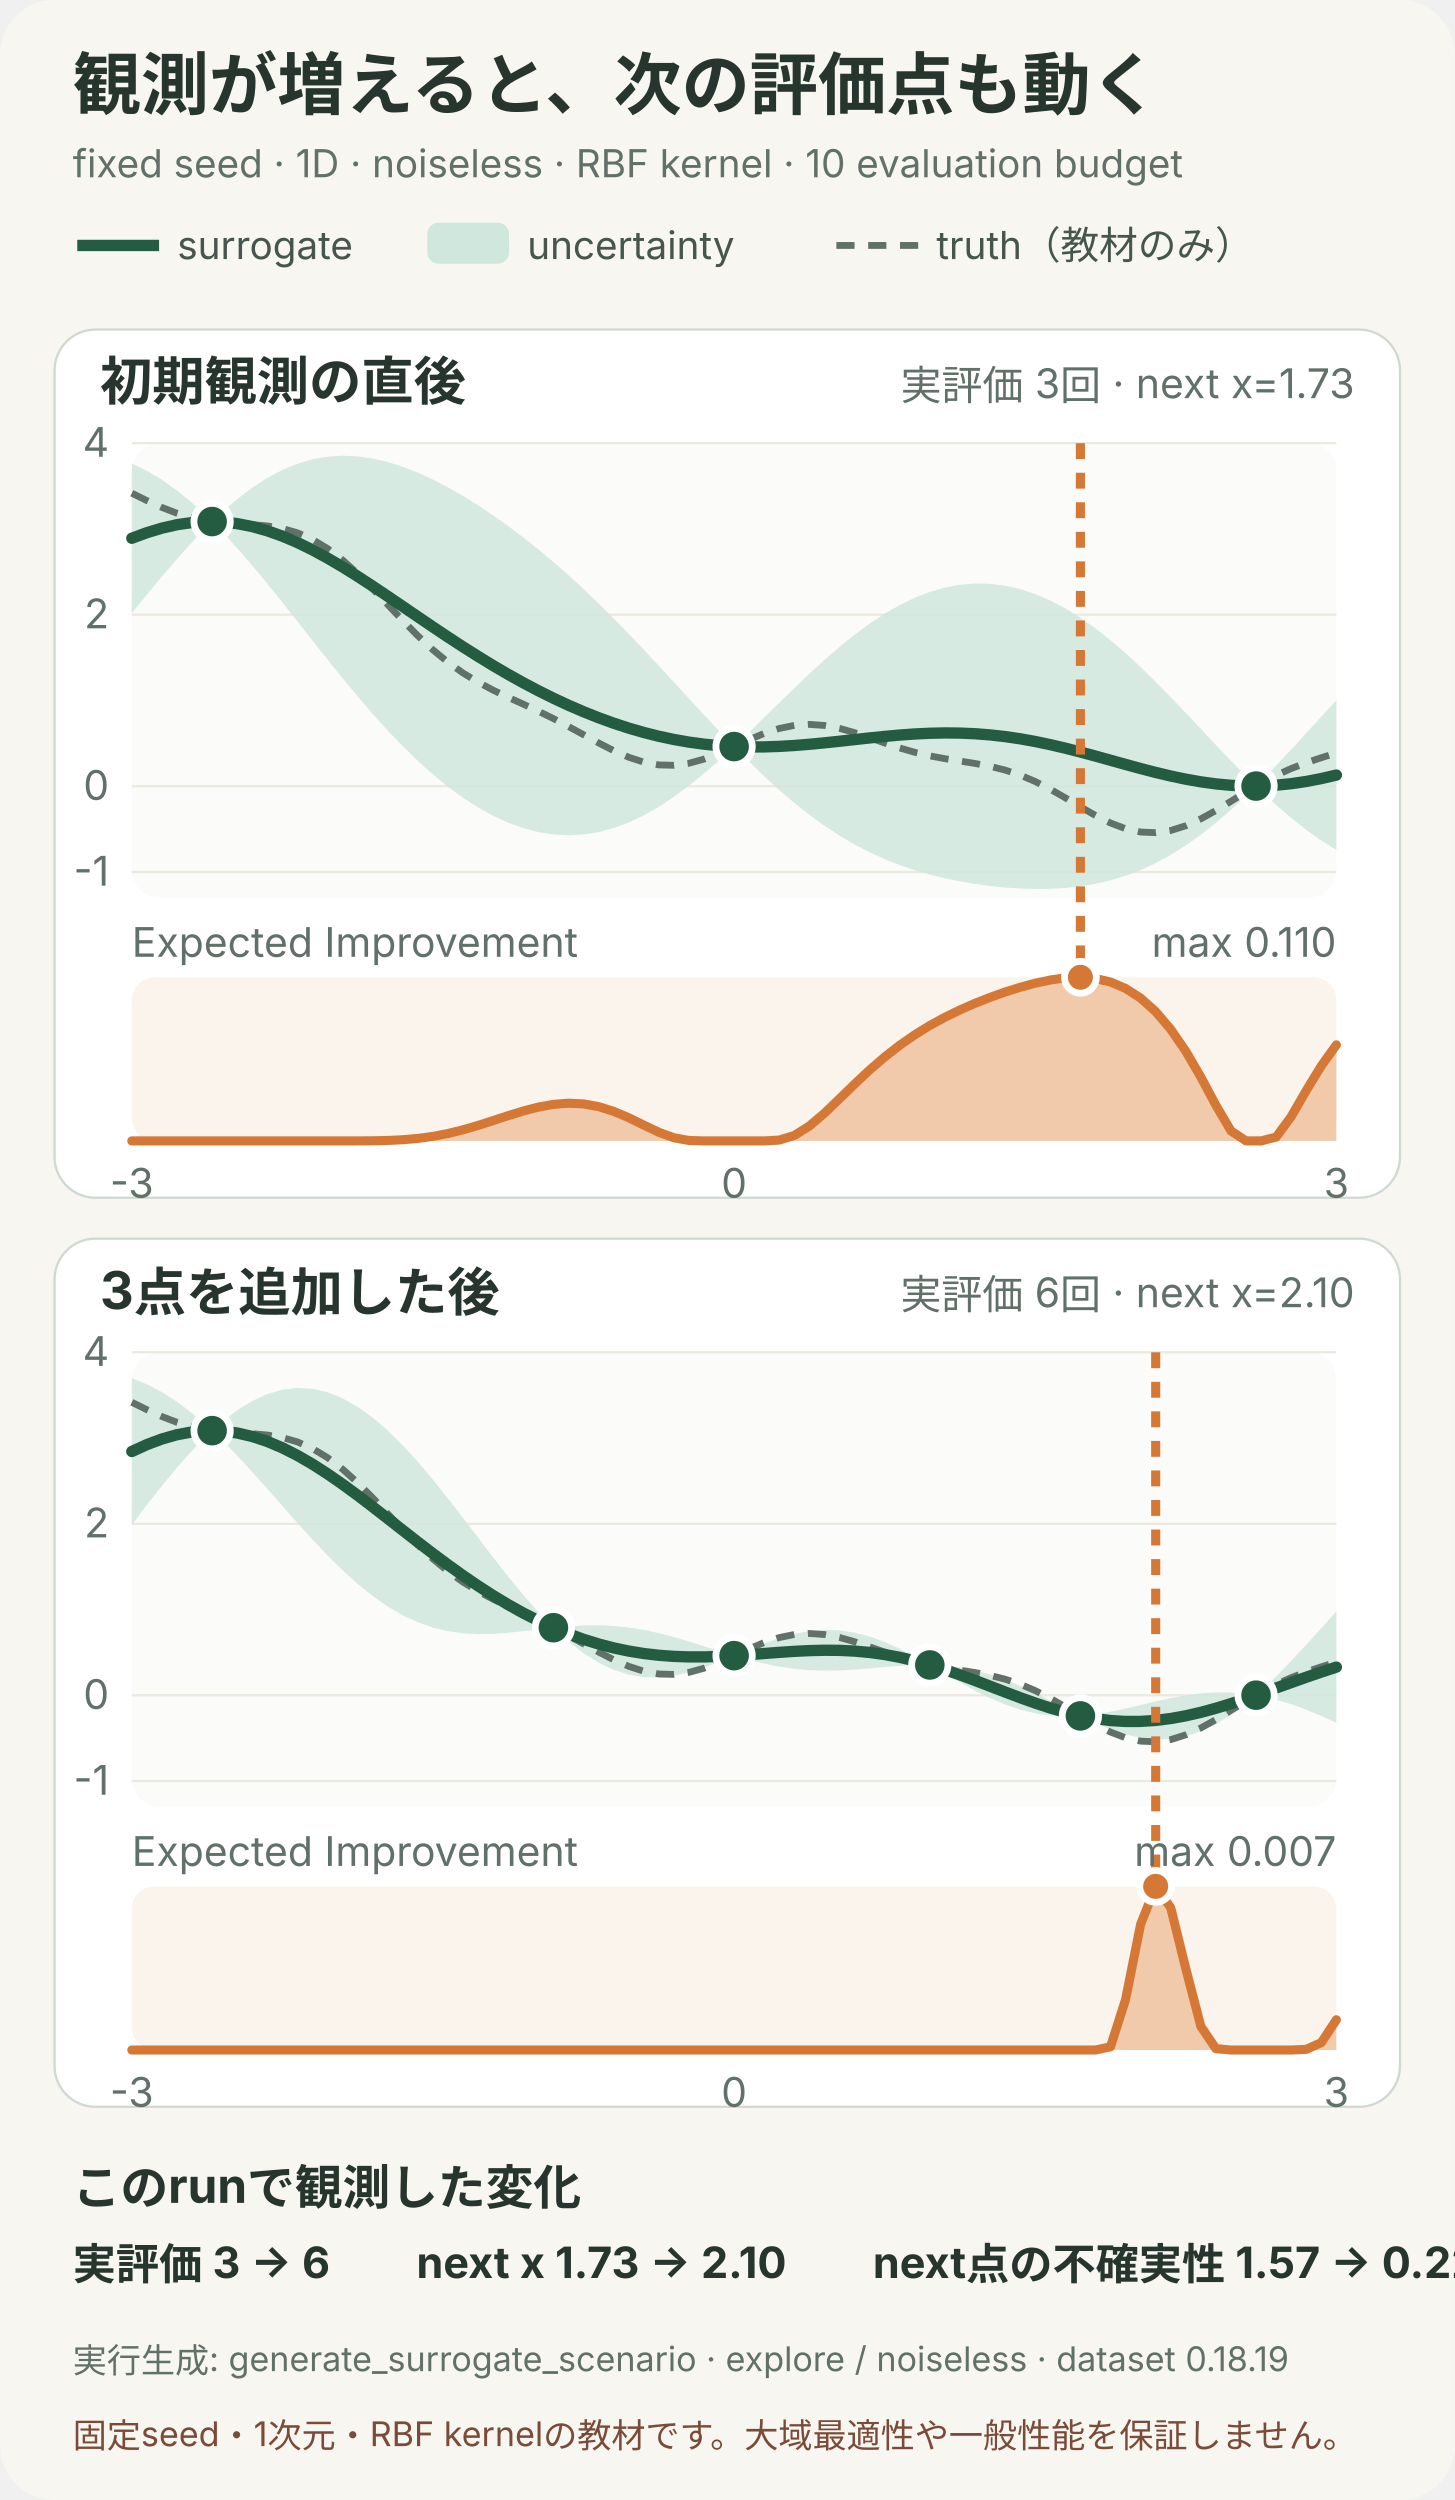
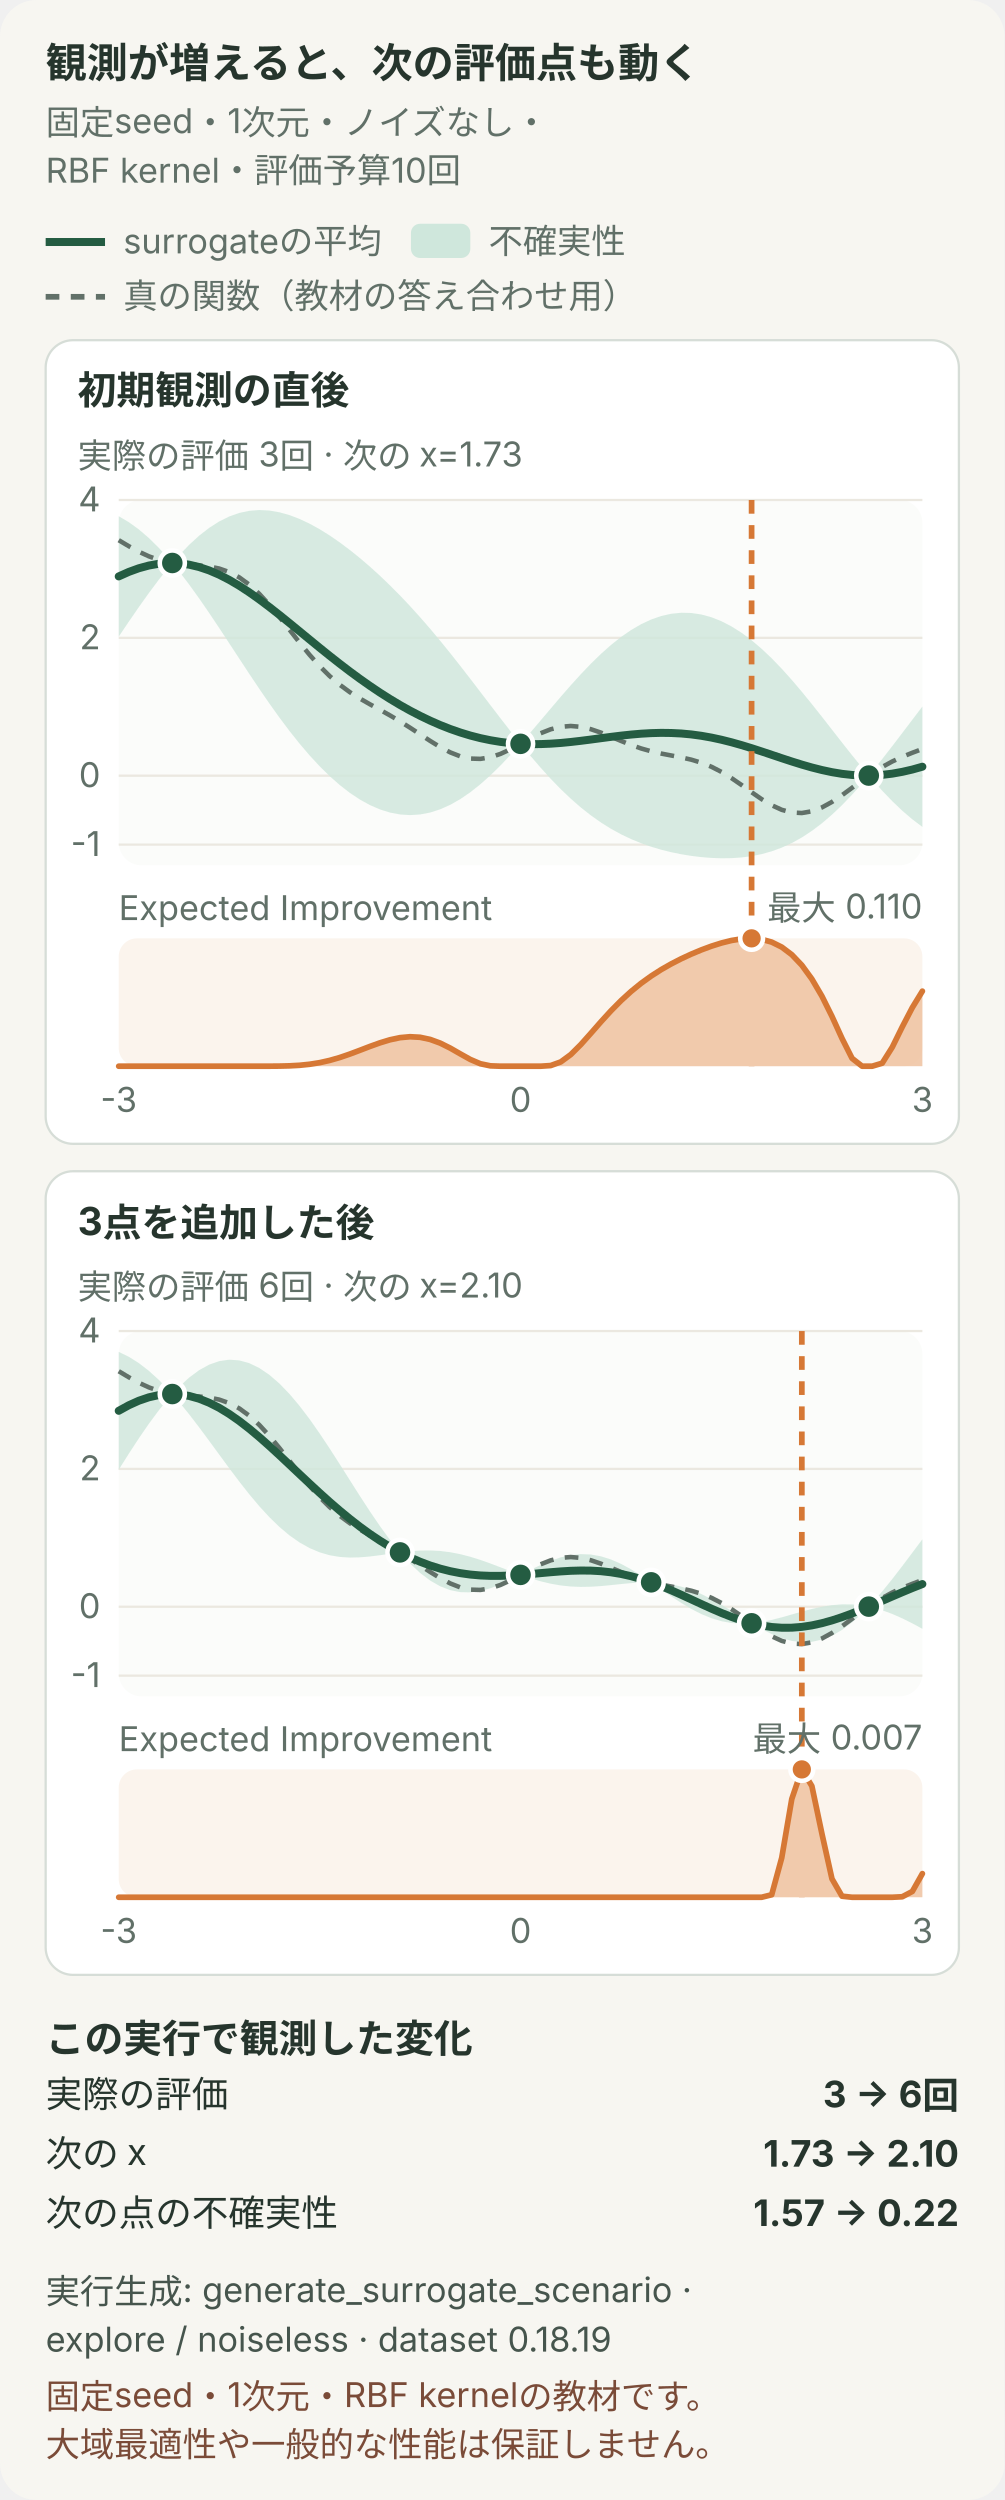
- <svg xmlns="http://www.w3.org/2000/svg" viewBox="0 0 640 1100" role="img" aria-labelledby="figure-title figure-description">
-   <rect width="640" height="1100" rx="24" fill="#f7f6f1" />
-   <text x="32" y="48" class="bo-title">観測が増えると、次の評価点も動く</text>
-   <text x="32" y="78" class="bo-subtitle">fixed seed · 1D · noiseless · RBF kernel · 10 evaluation budget</text>
-   <line x1="34" y1="108" x2="70" y2="108" stroke="#245c42" stroke-width="5" />
-   <text x="78" y="114" class="bo-legend">surrogate</text>
-   <rect x="188" y="98" width="36" height="18" rx="5" fill="#cfe7dc" />
-   <text x="232" y="114" class="bo-legend">uncertainty</text>
-   <line x1="368" y1="108" x2="404" y2="108" stroke="#617068" stroke-width="3" stroke-dasharray="8 6" />
-   <text x="412" y="114" class="bo-legend">truth（教材のみ）</text>
-   <rect x="24" y="145.0" width="592" height="382" rx="18" fill="#fff" stroke="#cfd8d1" />
-   <text x="44" y="176.0" class="bo-panel">初期観測の直後</text>
-   <text x="596" y="176.0" text-anchor="end" class="bo-status">実評価 3回 · next x=1.73</text>
-   <rect x="58.0" y="195.0" width="530.0" height="200.0" rx="12" fill="#fbfcfa" />
-   <line x1="58.0" y1="383.68" x2="588.0" y2="383.68" stroke="#ebe8e0" />
-   <text x="48.0" y="389.68" text-anchor="end" class="bo-axis">-1</text>
-   <line x1="58.0" y1="345.94" x2="588.0" y2="345.94" stroke="#ebe8e0" />
-   <text x="48.0" y="351.94" text-anchor="end" class="bo-axis">0</text>
-   <line x1="58.0" y1="270.47" x2="588.0" y2="270.47" stroke="#ebe8e0" />
-   <text x="48.0" y="276.47" text-anchor="end" class="bo-axis">2</text>
-   <line x1="58.0" y1="195.00" x2="588.0" y2="195.00" stroke="#ebe8e0" />
-   <text x="48.0" y="201.00" text-anchor="end" class="bo-axis">4</text>
-   <polygon points="58.00,203.87 64.63,207.11 71.25,211.09 77.88,215.81 84.50,221.23 91.12,227.32 97.75,225.31 104.38,219.59 111.00,214.55 117.62,210.26 124.25,206.75 130.88,204.02 137.50,202.08 144.12,200.91 150.75,200.49 157.38,200.78 164.00,201.72 170.62,203.27 177.25,205.36 183.88,207.95 190.50,210.99 197.12,214.42 203.75,218.21 210.38,222.33 217.00,226.75 223.62,231.46 230.25,236.45 236.87,241.72 243.50,247.27 250.12,253.08 256.75,259.16 263.38,265.49 270.00,272.06 276.62,278.84 283.25,285.81 289.88,292.91 296.50,300.09 303.12,307.31 309.75,314.49 316.38,321.58 323.00,328.42 329.63,322.17 336.25,315.70 342.88,309.19 349.50,302.74 356.12,296.44 362.75,290.37 369.38,284.62 376.00,279.27 382.62,274.38 389.25,270.00 395.88,266.20 402.50,262.99 409.12,260.43 415.75,258.52 422.38,257.28 429.00,256.72 435.62,256.86 442.25,257.68 448.87,259.19 455.50,261.37 462.13,264.21 468.75,267.69 475.38,271.79 482.00,276.46 488.62,281.68 495.25,287.38 501.88,293.50 508.50,299.98 515.12,306.73 521.75,313.68 528.38,320.72 535.00,327.77 541.62,334.73 548.25,341.50 554.88,343.66 561.50,336.82 568.12,329.76 574.75,322.56 581.38,315.30 588.00,308.07 588.00,373.99 581.38,369.84 574.75,365.13 568.12,359.89 561.50,354.16 554.88,348.01 548.25,350.19 541.62,356.35 535.00,362.07 528.38,367.30 521.75,372.01 515.12,376.17 508.50,379.77 501.88,382.82 495.25,385.34 488.62,387.35 482.00,388.88 475.38,389.99 468.75,390.71 462.13,391.09 455.50,391.16 448.87,390.96 442.25,390.52 435.62,389.85 429.00,388.96 422.38,387.84 415.75,386.47 409.12,384.84 402.50,382.91 395.88,380.65 389.25,378.03 382.62,375.01 376.00,371.57 369.38,367.68 362.75,363.34 356.12,358.54 349.50,353.30 342.88,347.63 336.25,341.58 329.63,335.18 323.00,328.57 316.38,334.59 309.75,340.37 303.12,345.75 296.50,350.65 289.88,355.01 283.25,358.77 276.62,361.90 270.00,364.36 263.38,366.12 256.75,367.18 250.12,367.53 243.50,367.18 236.87,366.13 230.25,364.41 223.62,362.02 217.00,358.98 210.38,355.32 203.75,351.05 197.12,346.20 190.50,340.78 183.88,334.83 177.25,328.38 170.62,321.47 164.00,314.14 157.38,306.44 150.75,298.45 144.12,290.23 137.50,281.87 130.88,273.45 124.25,265.08 117.62,256.84 111.00,248.85 104.38,241.21 97.75,234.00 91.12,231.67 84.50,238.57 77.88,245.94 71.25,253.66 64.63,261.65 58.00,269.80" fill="#cfe7dc" opacity="0.82" />
-   <polyline points="58.00,217.00 64.63,220.28 71.25,223.29 77.88,225.84 84.50,227.80 91.12,229.16 97.75,229.98 104.38,230.45 111.00,230.82 117.62,231.41 124.25,232.53 130.88,234.44 137.50,237.36 144.12,241.37 150.75,246.44 157.38,252.42 164.00,259.06 170.62,266.06 177.25,273.06 183.88,279.78 190.50,285.95 197.12,291.42 203.75,296.14 210.38,300.18 217.00,303.68 223.62,306.83 230.25,309.85 236.87,312.93 243.50,316.19 250.12,319.66 256.75,323.28 263.38,326.89 270.00,330.28 276.62,333.18 283.25,335.34 289.88,336.56 296.50,336.73 303.12,335.84 309.75,334.01 316.38,331.46 323.00,328.49 329.63,325.46 336.25,322.70 342.88,320.53 349.50,319.17 356.12,318.73 362.75,319.20 369.38,320.48 376.00,322.36 382.62,324.59 389.25,326.92 395.88,329.11 402.50,331.02 409.12,332.58 415.75,333.82 422.38,334.87 429.00,335.92 435.62,337.18 442.25,338.84 448.87,341.05 455.50,343.87 462.13,347.26 468.75,351.05 475.38,355.00 482.00,358.80 488.62,362.11 495.25,364.63 501.88,366.10 508.50,366.37 515.12,365.42 521.75,363.33 528.38,360.30 535.00,356.61 541.62,352.57 548.25,348.49 554.88,344.63 561.50,341.16 568.12,338.16 574.75,335.61 581.38,333.39 588.00,331.31" fill="none" stroke="#617068" stroke-width="3" stroke-dasharray="8 6" />
-   <polyline points="58.00,236.83 64.63,234.38 71.25,232.38 77.88,230.87 84.50,229.90 91.12,229.49 97.75,229.66 104.38,230.40 111.00,231.70 117.62,233.55 124.25,235.91 130.88,238.73 137.50,241.97 144.12,245.57 150.75,249.47 157.38,253.61 164.00,257.93 170.62,262.37 177.25,266.87 183.88,271.39 190.50,275.88 197.12,280.31 203.75,284.63 210.38,288.82 217.00,292.87 223.62,296.74 230.25,300.43 236.87,303.93 243.50,307.22 250.12,310.30 256.75,313.17 263.38,315.80 270.00,318.21 276.62,320.37 283.25,322.29 289.88,323.96 296.50,325.37 303.12,326.53 309.75,327.43 316.38,328.08 323.00,328.49 329.63,328.67 336.25,328.64 342.88,328.41 349.50,328.02 356.12,327.49 362.75,326.85 369.38,326.15 376.00,325.42 382.62,324.69 389.25,324.02 395.88,323.42 402.50,322.95 409.12,322.63 415.75,322.49 422.38,322.56 429.00,322.84 435.62,323.36 442.25,324.10 448.87,325.07 455.50,326.26 462.13,327.65 468.75,329.20 475.38,330.89 482.00,332.67 488.62,334.51 495.25,336.36 501.88,338.16 508.50,339.88 515.12,341.45 521.75,342.84 528.38,344.01 535.00,344.92 541.62,345.54 548.25,345.85 554.88,345.83 561.50,345.49 568.12,344.82 574.75,343.84 581.38,342.57 588.00,341.03" fill="none" stroke="#245c42" stroke-width="5" stroke-linecap="round" stroke-linejoin="round" />
-   <line x1="475.38" y1="195.0" x2="475.38" y2="502.0" stroke="#d67835" stroke-width="4" stroke-dasharray="7 6" />
-   <circle cx="93.33" cy="229.48" r="8" fill="#245c42" stroke="#fff" stroke-width="3" />
-   <circle cx="323.00" cy="328.49" r="8" fill="#245c42" stroke="#fff" stroke-width="3" />
-   <circle cx="552.67" cy="345.88" r="8" fill="#245c42" stroke="#fff" stroke-width="3" />
-   <text x="58.0" y="421.0" class="bo-axis">Expected Improvement</text>
-   <text x="588.0" y="421.0" text-anchor="end" class="bo-axis">max 0.110</text>
-   <rect x="58.0" y="430.0" width="530.0" height="72.0" rx="10" fill="#fbf4ed" />
-   <polygon points="58.00,502.00 58.00,502.00 64.63,502.00 71.25,502.00 77.88,502.00 84.50,502.00 91.12,502.00 97.75,502.00 104.38,502.00 111.00,502.00 117.62,502.00 124.25,502.00 130.88,502.00 137.50,502.00 144.12,502.00 150.75,502.00 157.38,501.99 164.00,501.94 170.62,501.80 177.25,501.48 183.88,500.91 190.50,500.01 197.12,498.74 203.75,497.11 210.38,495.18 217.00,493.05 223.62,490.88 230.25,488.84 236.87,487.12 243.50,485.92 250.12,485.41 256.75,485.71 263.38,486.92 270.00,488.99 276.62,491.80 283.25,495.04 289.88,498.19 296.50,500.62 303.12,501.80 309.75,502.00 316.38,502.00 323.00,502.00 329.63,502.00 336.25,502.00 342.88,501.63 349.50,499.60 356.12,495.45 362.75,489.81 369.38,483.46 376.00,477.00 382.62,470.80 389.25,465.08 395.88,459.91 402.50,455.31 409.12,451.22 415.75,447.60 422.38,444.37 429.00,441.47 435.62,438.85 442.25,436.49 448.87,434.40 455.50,432.61 462.13,431.20 468.75,430.28 475.38,430.00 482.00,430.54 488.62,432.10 495.25,434.91 501.88,439.18 508.50,445.12 515.12,452.89 521.75,462.55 528.38,473.93 535.00,486.34 541.62,497.57 548.25,501.99 554.88,502.00 561.50,500.31 568.12,491.31 574.75,479.83 581.38,468.97 588.00,459.74 588.00,502.00" fill="#efc5a5" opacity="0.9" />
-   <polyline points="58.00,502.00 64.63,502.00 71.25,502.00 77.88,502.00 84.50,502.00 91.12,502.00 97.75,502.00 104.38,502.00 111.00,502.00 117.62,502.00 124.25,502.00 130.88,502.00 137.50,502.00 144.12,502.00 150.75,502.00 157.38,501.99 164.00,501.94 170.62,501.80 177.25,501.48 183.88,500.91 190.50,500.01 197.12,498.74 203.75,497.11 210.38,495.18 217.00,493.05 223.62,490.88 230.25,488.84 236.87,487.12 243.50,485.92 250.12,485.41 256.75,485.71 263.38,486.92 270.00,488.99 276.62,491.80 283.25,495.04 289.88,498.19 296.50,500.62 303.12,501.80 309.75,502.00 316.38,502.00 323.00,502.00 329.63,502.00 336.25,502.00 342.88,501.63 349.50,499.60 356.12,495.45 362.75,489.81 369.38,483.46 376.00,477.00 382.62,470.80 389.25,465.08 395.88,459.91 402.50,455.31 409.12,451.22 415.75,447.60 422.38,444.37 429.00,441.47 435.62,438.85 442.25,436.49 448.87,434.40 455.50,432.61 462.13,431.20 468.75,430.28 475.38,430.00 482.00,430.54 488.62,432.10 495.25,434.91 501.88,439.18 508.50,445.12 515.12,452.89 521.75,462.55 528.38,473.93 535.00,486.34 541.62,497.57 548.25,501.99 554.88,502.00 561.50,500.31 568.12,491.31 574.75,479.83 581.38,468.97 588.00,459.74" fill="none" stroke="#d67835" stroke-width="4" stroke-linecap="round" stroke-linejoin="round" />
-   <circle cx="475.38" cy="430.00" r="7" fill="#d67835" stroke="#fff" stroke-width="3" />
-   <text x="58.00" y="527.0" text-anchor="middle" class="bo-axis">-3</text>
-   <text x="323.00" y="527.0" text-anchor="middle" class="bo-axis">0</text>
-   <text x="588.00" y="527.0" text-anchor="middle" class="bo-axis">3</text>
-   <rect x="24" y="545.0" width="592" height="382" rx="18" fill="#fff" stroke="#cfd8d1" />
-   <text x="44" y="576.0" class="bo-panel">3点を追加した後</text>
-   <text x="596" y="576.0" text-anchor="end" class="bo-status">実評価 6回 · next x=2.10</text>
-   <rect x="58.0" y="595.0" width="530.0" height="200.0" rx="12" fill="#fbfcfa" />
-   <line x1="58.0" y1="783.68" x2="588.0" y2="783.68" stroke="#ebe8e0" />
-   <text x="48.0" y="789.68" text-anchor="end" class="bo-axis">-1</text>
-   <line x1="58.0" y1="745.94" x2="588.0" y2="745.94" stroke="#ebe8e0" />
-   <text x="48.0" y="751.94" text-anchor="end" class="bo-axis">0</text>
-   <line x1="58.0" y1="670.47" x2="588.0" y2="670.47" stroke="#ebe8e0" />
-   <text x="48.0" y="676.47" text-anchor="end" class="bo-axis">2</text>
-   <line x1="58.0" y1="595.00" x2="588.0" y2="595.00" stroke="#ebe8e0" />
-   <text x="48.0" y="601.00" text-anchor="end" class="bo-axis">4</text>
-   <polygon points="58.00,606.41 64.63,609.06 71.25,612.52 77.88,616.77 84.50,621.77 91.12,627.45 97.75,625.59 104.38,620.52 111.00,616.42 117.62,613.39 124.25,611.46 130.88,610.68 137.50,611.06 144.12,612.59 150.75,615.25 157.38,618.99 164.00,623.75 170.62,629.44 177.25,635.97 183.88,643.22 190.50,651.05 197.12,659.33 203.75,667.89 210.38,676.59 217.00,685.24 223.62,693.69 230.25,701.77 236.87,709.31 243.50,716.11 250.12,715.56 256.75,715.18 263.38,715.11 270.00,715.40 276.62,716.09 283.25,717.16 289.88,718.58 296.50,720.30 303.12,722.25 309.75,724.33 316.38,726.45 323.00,728.42 329.63,725.71 336.25,723.07 342.88,720.75 349.50,718.90 356.12,717.67 362.75,717.13 369.38,717.34 376.00,718.33 382.62,720.05 389.25,722.45 395.88,725.43 402.50,728.86 409.12,732.51 415.75,732.89 422.38,733.66 429.00,734.93 435.62,736.72 442.25,739.01 448.87,741.74 455.50,744.84 462.13,748.18 468.75,751.62 475.38,754.93 482.00,754.27 488.62,753.15 495.25,751.74 501.88,750.18 508.50,748.61 515.12,747.15 521.75,745.94 528.38,745.07 535.00,744.63 541.62,744.67 548.25,745.22 554.88,743.90 561.50,737.58 568.12,730.79 574.75,723.66 581.38,716.35 588.00,709.01 588.00,758.04 581.38,755.05 574.75,752.31 568.12,749.89 561.50,747.86 554.88,746.29 548.25,749.60 541.62,754.54 535.00,758.63 528.38,761.78 521.75,763.96 515.12,765.14 508.50,765.35 501.88,764.66 495.25,763.14 488.62,760.93 482.00,758.16 475.38,755.07 468.75,755.22 462.13,754.86 455.50,753.86 448.87,752.22 442.25,749.97 435.62,747.15 429.00,743.87 422.38,740.25 415.75,736.43 409.12,732.65 402.50,732.65 395.88,733.00 389.25,733.53 382.62,734.11 376.00,734.63 369.38,734.99 362.75,735.09 356.12,734.87 349.50,734.28 342.88,733.33 336.25,732.01 329.63,730.38 323.00,728.57 316.38,731.24 309.75,733.74 303.12,735.83 296.50,737.32 289.88,738.07 283.25,737.95 276.62,736.86 270.00,734.75 263.38,731.60 256.75,727.42 250.12,722.26 243.50,716.26 236.87,716.95 230.25,717.74 223.62,718.44 217.00,718.91 210.38,719.02 203.75,718.67 197.12,717.74 190.50,716.15 183.88,713.84 177.25,710.76 170.62,706.90 164.00,702.28 157.38,696.94 150.75,690.95 144.12,684.41 137.50,677.42 130.88,670.11 124.25,662.63 117.62,655.10 111.00,647.69 104.38,640.52 97.75,633.74 91.12,631.57 84.50,638.33 77.88,645.78 71.25,653.78 64.63,662.20 58.00,670.92" fill="#cfe7dc" opacity="0.82" />
-   <polyline points="58.00,617.00 64.63,620.28 71.25,623.29 77.88,625.84 84.50,627.80 91.12,629.16 97.75,629.98 104.38,630.45 111.00,630.82 117.62,631.41 124.25,632.53 130.88,634.44 137.50,637.36 144.12,641.37 150.75,646.44 157.38,652.42 164.00,659.06 170.62,666.06 177.25,673.06 183.88,679.78 190.50,685.95 197.12,691.42 203.75,696.14 210.38,700.18 217.00,703.68 223.62,706.83 230.25,709.85 236.87,712.93 243.50,716.19 250.12,719.66 256.75,723.28 263.38,726.89 270.00,730.28 276.62,733.18 283.25,735.34 289.88,736.56 296.50,736.73 303.12,735.84 309.75,734.01 316.38,731.46 323.00,728.49 329.63,725.46 336.25,722.70 342.88,720.53 349.50,719.17 356.12,718.73 362.75,719.20 369.38,720.48 376.00,722.36 382.62,724.59 389.25,726.92 395.88,729.11 402.50,731.02 409.12,732.58 415.75,733.82 422.38,734.87 429.00,735.92 435.62,737.18 442.25,738.84 448.87,741.05 455.50,743.87 462.13,747.26 468.75,751.05 475.38,755.00 482.00,758.80 488.62,762.11 495.25,764.63 501.88,766.10 508.50,766.37 515.12,765.42 521.75,763.33 528.38,760.30 535.00,756.61 541.62,752.57 548.25,748.49 554.88,744.63 561.50,741.16 568.12,738.16 574.75,735.61 581.38,733.39 588.00,731.31" fill="none" stroke="#617068" stroke-width="3" stroke-dasharray="8 6" />
-   <polyline points="58.00,638.66 64.63,635.63 71.25,633.15 77.88,631.27 84.50,630.05 91.12,629.51 97.75,629.66 104.38,630.52 111.00,632.06 117.62,634.24 124.25,637.04 130.88,640.40 137.50,644.24 144.12,648.50 150.75,653.10 157.38,657.96 164.00,663.01 170.62,668.17 177.25,673.36 183.88,678.53 190.50,683.60 197.12,688.53 203.75,693.28 210.38,697.80 217.00,702.07 223.62,706.06 230.25,709.75 236.87,713.13 243.50,716.19 250.12,718.91 256.75,721.30 263.38,723.36 270.00,725.08 276.62,726.47 283.25,727.55 289.88,728.32 296.50,728.81 303.12,729.04 309.75,729.04 316.38,728.84 323.00,728.49 329.63,728.04 336.25,727.54 342.88,727.04 349.50,726.59 356.12,726.27 362.75,726.11 369.38,726.16 376.00,726.48 382.62,727.08 389.25,727.99 395.88,729.22 402.50,730.75 409.12,732.58 415.75,734.66 422.38,736.95 429.00,739.40 435.62,741.93 442.25,744.49 448.87,746.98 455.50,749.35 462.13,751.52 468.75,753.42 475.38,755.00 482.00,756.22 488.62,757.04 495.25,757.44 501.88,757.42 508.50,756.98 515.12,756.15 521.75,754.95 528.38,753.43 535.00,751.63 541.62,749.60 548.25,747.41 554.88,745.10 561.50,742.72 568.12,740.34 574.75,737.98 581.38,735.70 588.00,733.53" fill="none" stroke="#245c42" stroke-width="5" stroke-linecap="round" stroke-linejoin="round" />
-   <line x1="508.50" y1="595.0" x2="508.50" y2="902.0" stroke="#d67835" stroke-width="4" stroke-dasharray="7 6" />
-   <circle cx="93.33" cy="629.48" r="8" fill="#245c42" stroke="#fff" stroke-width="3" />
-   <circle cx="323.00" cy="728.49" r="8" fill="#245c42" stroke="#fff" stroke-width="3" />
-   <circle cx="552.67" cy="745.88" r="8" fill="#245c42" stroke="#fff" stroke-width="3" />
-   <circle cx="475.38" cy="755.00" r="8" fill="#245c42" stroke="#fff" stroke-width="3" />
-   <circle cx="409.12" cy="732.58" r="8" fill="#245c42" stroke="#fff" stroke-width="3" />
-   <circle cx="243.50" cy="716.19" r="8" fill="#245c42" stroke="#fff" stroke-width="3" />
-   <text x="58.0" y="821.0" class="bo-axis">Expected Improvement</text>
-   <text x="588.0" y="821.0" text-anchor="end" class="bo-axis">max 0.007</text>
-   <rect x="58.0" y="830.0" width="530.0" height="72.0" rx="10" fill="#fbf4ed" />
-   <polygon points="58.00,902.00 58.00,902.00 64.63,902.00 71.25,902.00 77.88,902.00 84.50,902.00 91.12,902.00 97.75,902.00 104.38,902.00 111.00,902.00 117.62,902.00 124.25,902.00 130.88,902.00 137.50,902.00 144.12,902.00 150.75,902.00 157.38,902.00 164.00,902.00 170.62,902.00 177.25,902.00 183.88,902.00 190.50,902.00 197.12,902.00 203.75,902.00 210.38,902.00 217.00,902.00 223.62,902.00 230.25,902.00 236.87,902.00 243.50,902.00 250.12,902.00 256.75,902.00 263.38,902.00 270.00,902.00 276.62,902.00 283.25,902.00 289.88,902.00 296.50,902.00 303.12,902.00 309.75,902.00 316.38,902.00 323.00,902.00 329.63,902.00 336.25,902.00 342.88,902.00 349.50,902.00 356.12,902.00 362.75,902.00 369.38,902.00 376.00,902.00 382.62,902.00 389.25,902.00 395.88,902.00 402.50,902.00 409.12,902.00 415.75,902.00 422.38,902.00 429.00,902.00 435.62,902.00 442.25,902.00 448.87,902.00 455.50,902.00 462.13,902.00 468.75,902.00 475.38,902.00 482.00,902.00 488.62,900.59 495.25,879.78 501.88,846.67 508.50,830.00 515.12,839.39 521.75,866.21 528.38,891.63 535.00,901.40 541.62,902.00 548.25,902.00 554.88,902.00 561.50,902.00 568.12,902.00 574.75,901.72 581.38,898.74 588.00,888.69 588.00,902.00" fill="#efc5a5" opacity="0.9" />
-   <polyline points="58.00,902.00 64.63,902.00 71.25,902.00 77.88,902.00 84.50,902.00 91.12,902.00 97.75,902.00 104.38,902.00 111.00,902.00 117.62,902.00 124.25,902.00 130.88,902.00 137.50,902.00 144.12,902.00 150.75,902.00 157.38,902.00 164.00,902.00 170.62,902.00 177.25,902.00 183.88,902.00 190.50,902.00 197.12,902.00 203.75,902.00 210.38,902.00 217.00,902.00 223.62,902.00 230.25,902.00 236.87,902.00 243.50,902.00 250.12,902.00 256.75,902.00 263.38,902.00 270.00,902.00 276.62,902.00 283.25,902.00 289.88,902.00 296.50,902.00 303.12,902.00 309.75,902.00 316.38,902.00 323.00,902.00 329.63,902.00 336.25,902.00 342.88,902.00 349.50,902.00 356.12,902.00 362.75,902.00 369.38,902.00 376.00,902.00 382.62,902.00 389.25,902.00 395.88,902.00 402.50,902.00 409.12,902.00 415.75,902.00 422.38,902.00 429.00,902.00 435.62,902.00 442.25,902.00 448.87,902.00 455.50,902.00 462.13,902.00 468.75,902.00 475.38,902.00 482.00,902.00 488.62,900.59 495.25,879.78 501.88,846.67 508.50,830.00 515.12,839.39 521.75,866.21 528.38,891.63 535.00,901.40 541.62,902.00 548.25,902.00 554.88,902.00 561.50,902.00 568.12,902.00 574.75,901.72 581.38,898.74 588.00,888.69" fill="none" stroke="#d67835" stroke-width="4" stroke-linecap="round" stroke-linejoin="round" />
-   <circle cx="508.50" cy="830.00" r="7" fill="#d67835" stroke="#fff" stroke-width="3" />
-   <text x="58.00" y="927.0" text-anchor="middle" class="bo-axis">-3</text>
-   <text x="323.00" y="927.0" text-anchor="middle" class="bo-axis">0</text>
-   <text x="588.00" y="927.0" text-anchor="middle" class="bo-axis">3</text>
-   <text x="32" y="970" class="bo-summary">このrunで観測した変化</text>
-   <text x="32" y="1003" class="bo-metric">実評価 3 → 6　　next x 1.73 → 2.10　　next点の不確実性 1.57 → 0.22</text>
-   <text x="32" y="1044" class="bo-provenance">実行生成: generate_surrogate_scenario · explore / noiseless · dataset 0.18.19</text>
-   <text x="32" y="1077" class="bo-caveat">固定seed・1次元・RBF kernelの教材です。大域最適性や一般性能を保証しません。</text>
-   <style>text{font-family:system-ui,-apple-system,'Segoe UI',sans-serif;fill:#26352d}.bo-title{font-size:30px;font-weight:760}.bo-subtitle{font-size:17px;fill:#617068}.bo-legend{font-size:17px;fill:#46554d}.bo-panel{font-size:23px;font-weight:750}.bo-status{font-size:18px;fill:#617068;font-variant-numeric:tabular-nums}.bo-axis{font-size:18px;fill:#617068;font-variant-numeric:tabular-nums}.bo-summary{font-size:21px;font-weight:750}.bo-metric{font-size:19px;font-weight:650;font-variant-numeric:tabular-nums}.bo-provenance{font-size:15px;fill:#617068}.bo-caveat{font-size:15px;fill:#7a4b38}</style>
+ <svg xmlns="http://www.w3.org/2000/svg" viewBox="0 0 440 1095" width="440" height="1095" role="img" aria-labelledby="figure-title figure-description">
+   <rect width="440" height="1095" rx="16" fill="#f7f6f1" />
+   <text x="20" y="34" class="title">観測が増えると、次の評価点も動く</text>
+   <text x="20" y="59" class="subtitle">固定seed・1次元・ノイズなし・</text>
+   <text x="20" y="80" class="subtitle">RBF kernel・評価予算10回</text>
+   <line x1="20" y1="106" x2="46" y2="106" stroke="#245c42" stroke-width="3.5" />
+   <text x="54" y="111" class="note">surrogateの平均</text>
+   <rect x="180" y="98" width="26" height="15" rx="4" fill="#cfe7dc" />
+   <text x="214" y="111" class="note">不確実性</text>
+   <line x1="20" y1="130" x2="46" y2="130" stroke="#617068" stroke-width="2.5" stroke-dasharray="6 5" />
+   <text x="54" y="135" class="note">真の関数（教材の答え合わせ用）</text>
+   <rect x="20" y="149" width="400" height="352" rx="12" fill="#fff" stroke="#d6ddd7" />
+   <text x="34" y="177" class="panel-title">初期観測の直後</text>
+   <text x="34" y="205" class="status">実際の評価 3回 · 次の x=1.73</text>
+   <rect x="52" y="219" width="352" height="160" rx="10" fill="#fbfcfa" />
+   <line x1="52" y1="369.94" x2="404" y2="369.94" stroke="#ebe8e0" />
+   <text x="44" y="374.94" text-anchor="end" class="axis">-1</text>
+   <line x1="52" y1="339.75" x2="404" y2="339.75" stroke="#ebe8e0" />
+   <text x="44" y="344.75" text-anchor="end" class="axis">0</text>
+   <line x1="52" y1="279.38" x2="404" y2="279.38" stroke="#ebe8e0" />
+   <text x="44" y="284.38" text-anchor="end" class="axis">2</text>
+   <line x1="52" y1="219.00" x2="404" y2="219.00" stroke="#ebe8e0" />
+   <text x="44" y="224.00" text-anchor="end" class="axis">4</text>
+   <polygon points="52.00,226.10 56.40,228.69 60.80,231.87 65.20,235.65 69.60,239.99 74.00,244.85 78.40,243.25 82.80,238.67 87.20,234.64 91.60,231.21 96.00,228.40 100.40,226.21 104.80,224.66 109.20,223.73 113.60,223.39 118.00,223.62 122.40,224.38 126.80,225.61 131.20,227.29 135.60,229.36 140.00,231.79 144.40,234.53 148.80,237.57 153.20,240.86 157.60,244.40 162.00,248.17 166.40,252.16 170.80,256.38 175.20,260.81 179.60,265.46 184.00,270.33 188.40,275.39 192.80,280.65 197.20,286.08 201.60,291.65 206.00,297.33 210.40,303.08 214.80,308.85 219.20,314.59 223.60,320.26 228.00,325.74 232.40,320.73 236.80,315.56 241.20,310.36 245.60,305.19 250.00,300.15 254.40,295.30 258.80,290.70 263.20,286.42 267.60,282.50 272.00,279.00 276.40,275.96 280.80,273.39 285.20,271.34 289.60,269.81 294.00,268.82 298.40,268.38 302.80,268.49 307.20,269.14 311.60,270.35 316.00,272.09 320.40,274.37 324.80,277.15 329.20,280.43 333.60,284.17 338.00,288.34 342.40,292.90 346.80,297.80 351.20,302.98 355.60,308.39 360.00,313.94 364.40,319.58 368.80,325.22 373.20,330.78 377.60,336.20 382.00,337.93 386.40,332.46 390.80,326.81 395.20,321.04 399.60,315.24 404.00,309.45 404.00,362.19 399.60,358.87 395.20,355.11 390.80,350.91 386.40,346.33 382.00,341.41 377.60,343.16 373.20,348.08 368.80,352.66 364.40,356.84 360.00,360.61 355.60,363.93 351.20,366.82 346.80,369.26 342.40,371.27 338.00,372.88 333.60,374.11 329.20,374.99 324.80,375.57 320.40,375.87 316.00,375.93 311.60,375.77 307.20,375.42 302.80,374.88 298.40,374.17 294.00,373.27 289.60,372.18 285.20,370.87 280.80,369.33 276.40,367.52 272.00,365.42 267.60,363.01 263.20,360.25 258.80,357.14 254.40,353.67 250.00,349.83 245.60,345.64 241.20,341.11 236.80,336.26 232.40,331.15 228.00,325.85 223.60,330.67 219.20,335.30 214.80,339.60 210.40,343.52 206.00,347.01 201.60,350.02 197.20,352.52 192.80,354.48 188.40,355.90 184.00,356.74 179.60,357.02 175.20,356.74 170.80,355.91 166.40,354.53 162.00,352.61 157.60,350.19 153.20,347.26 148.80,343.84 144.40,339.96 140.00,335.62 135.60,330.87 131.20,325.71 126.80,320.18 122.40,314.31 118.00,308.16 113.60,301.76 109.20,295.19 104.80,288.49 100.40,281.76 96.00,275.06 91.60,268.47 87.20,262.08 82.80,255.97 78.40,250.20 74.00,248.33 69.60,253.86 65.20,259.75 60.80,265.93 56.40,272.32 52.00,278.84" fill="#cfe7dc" opacity="0.82" />
+   <polyline points="52.00,236.60 56.40,239.23 60.80,241.63 65.20,243.67 69.60,245.24 74.00,246.32 78.40,246.98 82.80,247.36 87.20,247.66 91.60,248.13 96.00,249.02 100.40,250.56 104.80,252.89 109.20,256.10 113.60,260.15 118.00,264.94 122.40,270.25 126.80,275.84 131.20,281.45 135.60,286.82 140.00,291.76 144.40,296.13 148.80,299.91 153.20,303.15 157.60,305.94 162.00,308.46 166.40,310.88 170.80,313.34 175.20,315.95 179.60,318.73 184.00,321.62 188.40,324.51 192.80,327.22 197.20,329.54 201.60,331.27 206.00,332.25 210.40,332.39 214.80,331.68 219.20,330.21 223.60,328.17 228.00,325.80 232.40,323.37 236.80,321.16 241.20,319.43 245.60,318.34 250.00,317.98 254.40,318.36 258.80,319.39 263.20,320.89 267.60,322.67 272.00,324.53 276.40,326.29 280.80,327.82 285.20,329.06 289.60,330.06 294.00,330.90 298.40,331.74 302.80,332.74 307.20,334.07 311.60,335.84 316.00,338.10 320.40,340.81 324.80,343.84 329.20,347.00 333.60,350.04 338.00,352.69 342.40,354.70 346.80,355.88 351.20,356.10 355.60,355.34 360.00,353.66 364.40,351.24 368.80,348.29 373.20,345.06 377.60,341.79 382.00,338.70 386.40,335.93 390.80,333.53 395.20,331.49 399.60,329.71 404.00,328.05" fill="none" stroke="#617068" stroke-width="2" stroke-dasharray="6 5" />
+   <polyline points="52.00,252.47 56.40,250.50 60.80,248.90 65.20,247.70 69.60,246.92 74.00,246.59 78.40,246.73 82.80,247.32 87.20,248.36 91.60,249.84 96.00,251.73 100.40,253.99 104.80,256.58 109.20,259.46 113.60,262.58 118.00,265.89 122.40,269.34 126.80,272.89 131.20,276.50 135.60,280.11 140.00,283.71 144.40,287.25 148.80,290.70 153.20,294.06 157.60,297.29 162.00,300.39 166.40,303.35 170.80,306.14 175.20,308.78 179.60,311.24 184.00,313.53 188.40,315.64 192.80,317.57 197.20,319.30 201.60,320.83 206.00,322.17 210.40,323.30 214.80,324.22 219.20,324.95 223.60,325.47 228.00,325.80 232.40,325.94 236.80,325.91 241.20,325.73 245.60,325.42 250.00,324.99 254.40,324.48 258.80,323.92 263.20,323.33 267.60,322.75 272.00,322.21 276.40,321.74 280.80,321.36 285.20,321.11 289.60,320.99 294.00,321.05 298.40,321.27 302.80,321.68 307.20,322.28 311.60,323.06 316.00,324.01 320.40,325.12 324.80,326.36 329.20,327.71 333.60,329.14 338.00,330.61 342.40,332.09 346.80,333.53 351.20,334.90 355.60,336.16 360.00,337.27 364.40,338.21 368.80,338.94 373.20,339.43 377.60,339.68 382.00,339.67 386.40,339.39 390.80,338.86 395.20,338.07 399.60,337.06 404.00,335.82" fill="none" stroke="#245c42" stroke-width="3.5" stroke-linecap="round" stroke-linejoin="round" />
+   <line x1="329.20" y1="219" x2="329.20" y2="467" stroke="#d67835" stroke-width="2.5" stroke-dasharray="6 5" />
+   <circle cx="75.47" cy="246.59" r="5.5" fill="#245c42" stroke="#fff" stroke-width="2" />
+   <circle cx="228.00" cy="325.80" r="5.5" fill="#245c42" stroke="#fff" stroke-width="2" />
+   <circle cx="380.53" cy="339.70" r="5.5" fill="#245c42" stroke="#fff" stroke-width="2" />
+   <text x="52" y="403" class="axis">Expected Improvement</text>
+   <text x="404" y="403" text-anchor="end" class="axis">最大 0.110</text>
+   <rect x="52" y="411" width="352" height="56" rx="8" fill="#fbf4ed" />
+   <polygon points="52.00,467.00 52.00,467.00 56.40,467.00 60.80,467.00 65.20,467.00 69.60,467.00 74.00,467.00 78.40,467.00 82.80,467.00 87.20,467.00 91.60,467.00 96.00,467.00 100.40,467.00 104.80,467.00 109.20,467.00 113.60,467.00 118.00,466.99 122.40,466.95 126.80,466.84 131.20,466.60 135.60,466.15 140.00,465.45 144.40,464.46 148.80,463.20 153.20,461.69 157.60,460.04 162.00,458.35 166.40,456.77 170.80,455.43 175.20,454.49 179.60,454.09 184.00,454.33 188.40,455.27 192.80,456.88 197.20,459.07 201.60,461.59 206.00,464.04 210.40,465.92 214.80,466.84 219.20,467.00 223.60,467.00 228.00,467.00 232.40,467.00 236.80,467.00 241.20,466.71 245.60,465.13 250.00,461.90 254.40,457.52 258.80,452.58 263.20,447.55 267.60,442.73 272.00,438.28 276.40,434.26 280.80,430.68 285.20,427.51 289.60,424.69 294.00,422.18 298.40,419.92 302.80,417.89 307.20,416.05 311.60,414.42 316.00,413.03 320.40,411.93 324.80,411.22 329.20,411.00 333.60,411.42 338.00,412.64 342.40,414.82 346.80,418.14 351.20,422.76 355.60,428.81 360.00,436.32 364.40,445.17 368.80,454.82 373.20,463.55 377.60,466.99 382.00,467.00 386.40,465.68 390.80,458.69 395.20,449.76 399.60,441.31 404.00,434.13 404.00,467.00" fill="#efc5a5" opacity="0.9" />
+   <polyline points="52.00,467.00 56.40,467.00 60.80,467.00 65.20,467.00 69.60,467.00 74.00,467.00 78.40,467.00 82.80,467.00 87.20,467.00 91.60,467.00 96.00,467.00 100.40,467.00 104.80,467.00 109.20,467.00 113.60,467.00 118.00,466.99 122.40,466.95 126.80,466.84 131.20,466.60 135.60,466.15 140.00,465.45 144.40,464.46 148.80,463.20 153.20,461.69 157.60,460.04 162.00,458.35 166.40,456.77 170.80,455.43 175.20,454.49 179.60,454.09 184.00,454.33 188.40,455.27 192.80,456.88 197.20,459.07 201.60,461.59 206.00,464.04 210.40,465.92 214.80,466.84 219.20,467.00 223.60,467.00 228.00,467.00 232.40,467.00 236.80,467.00 241.20,466.71 245.60,465.13 250.00,461.90 254.40,457.52 258.80,452.58 263.20,447.55 267.60,442.73 272.00,438.28 276.40,434.26 280.80,430.68 285.20,427.51 289.60,424.69 294.00,422.18 298.40,419.92 302.80,417.89 307.20,416.05 311.60,414.42 316.00,413.03 320.40,411.93 324.80,411.22 329.20,411.00 333.60,411.42 338.00,412.64 342.40,414.82 346.80,418.14 351.20,422.76 355.60,428.81 360.00,436.32 364.40,445.17 368.80,454.82 373.20,463.55 377.60,466.99 382.00,467.00 386.40,465.68 390.80,458.69 395.20,449.76 399.60,441.31 404.00,434.13" fill="none" stroke="#d67835" stroke-width="2.5" stroke-linecap="round" stroke-linejoin="round" />
+   <circle cx="329.20" cy="411.00" r="5" fill="#d67835" stroke="#fff" stroke-width="2" />
+   <text x="52.00" y="487" text-anchor="middle" class="axis">-3</text>
+   <text x="228.00" y="487" text-anchor="middle" class="axis">0</text>
+   <text x="404.00" y="487" text-anchor="middle" class="axis">3</text>
+   <rect x="20" y="513" width="400" height="352" rx="12" fill="#fff" stroke="#d6ddd7" />
+   <text x="34" y="541" class="panel-title">3点を追加した後</text>
+   <text x="34" y="569" class="status">実際の評価 6回 · 次の x=2.10</text>
+   <rect x="52" y="583" width="352" height="160" rx="10" fill="#fbfcfa" />
+   <line x1="52" y1="733.94" x2="404" y2="733.94" stroke="#ebe8e0" />
+   <text x="44" y="738.94" text-anchor="end" class="axis">-1</text>
+   <line x1="52" y1="703.75" x2="404" y2="703.75" stroke="#ebe8e0" />
+   <text x="44" y="708.75" text-anchor="end" class="axis">0</text>
+   <line x1="52" y1="643.38" x2="404" y2="643.38" stroke="#ebe8e0" />
+   <text x="44" y="648.38" text-anchor="end" class="axis">2</text>
+   <line x1="52" y1="583.00" x2="404" y2="583.00" stroke="#ebe8e0" />
+   <text x="44" y="588.00" text-anchor="end" class="axis">4</text>
+   <polygon points="52.00,592.13 56.40,594.25 60.80,597.02 65.20,600.42 69.60,604.41 74.00,608.96 78.40,607.47 82.80,603.41 87.20,600.14 91.60,597.71 96.00,596.17 100.40,595.54 104.80,595.85 109.20,597.07 113.60,599.20 118.00,602.19 122.40,606.00 126.80,610.55 131.20,615.78 135.60,621.57 140.00,627.84 144.40,634.46 148.80,641.31 153.20,648.27 157.60,655.19 162.00,661.95 166.40,668.41 170.80,674.45 175.20,679.89 179.60,679.45 184.00,679.14 188.40,679.09 192.80,679.32 197.20,679.87 201.60,680.72 206.00,681.86 210.40,683.24 214.80,684.80 219.20,686.47 223.60,688.16 228.00,689.74 232.40,687.57 236.80,685.45 241.20,683.60 245.60,682.12 250.00,681.13 254.40,680.70 258.80,680.87 263.20,681.66 267.60,683.04 272.00,684.96 276.40,687.35 280.80,690.09 285.20,693.00 289.60,693.31 294.00,693.92 298.40,694.94 302.80,696.37 307.20,698.20 311.60,700.39 316.00,702.87 320.40,705.54 324.80,708.29 329.20,710.94 333.60,710.42 338.00,709.52 342.40,708.39 346.80,707.14 351.20,705.88 355.60,704.72 360.00,703.75 364.40,703.06 368.80,702.70 373.20,702.73 377.60,703.17 382.00,702.12 386.40,697.07 390.80,691.63 395.20,685.93 399.60,680.08 404.00,674.21 404.00,713.43 399.60,711.04 395.20,708.85 390.80,706.91 386.40,705.29 382.00,704.03 377.60,706.68 373.20,710.63 368.80,713.90 364.40,716.43 360.00,718.17 355.60,719.11 351.20,719.28 346.80,718.72 342.40,717.51 338.00,715.74 333.60,713.53 329.20,711.06 324.80,711.18 320.40,710.88 316.00,710.09 311.60,708.78 307.20,706.97 302.80,704.72 298.40,702.10 294.00,699.20 289.60,696.15 285.20,693.12 280.80,693.12 276.40,693.40 272.00,693.82 267.60,694.29 263.20,694.71 258.80,694.99 254.40,695.07 250.00,694.89 245.60,694.43 241.20,693.66 236.80,692.61 232.40,691.30 228.00,689.85 223.60,691.99 219.20,694.00 214.80,695.66 210.40,696.86 206.00,697.46 201.60,697.36 197.20,696.49 192.80,694.80 188.40,692.28 184.00,688.94 179.60,684.81 175.20,680.01 170.80,680.56 166.40,681.19 162.00,681.75 157.60,682.12 153.20,682.22 148.80,681.94 144.40,681.20 140.00,679.92 135.60,678.07 131.20,675.60 126.80,672.52 122.40,668.82 118.00,664.55 113.60,659.76 109.20,654.53 104.80,648.94 100.40,643.09 96.00,637.10 91.60,631.08 87.20,625.15 82.80,619.42 78.40,613.99 74.00,612.25 69.60,617.67 65.20,623.62 60.80,630.02 56.40,636.76 52.00,643.74" fill="#cfe7dc" opacity="0.82" />
+   <polyline points="52.00,600.60 56.40,603.23 60.80,605.63 65.20,607.67 69.60,609.24 74.00,610.32 78.40,610.98 82.80,611.36 87.20,611.66 91.60,612.13 96.00,613.02 100.40,614.56 104.80,616.89 109.20,620.10 113.60,624.15 118.00,628.94 122.40,634.25 126.80,639.84 131.20,645.45 135.60,650.82 140.00,655.76 144.40,660.13 148.80,663.91 153.20,667.15 157.60,669.94 162.00,672.46 166.40,674.88 170.80,677.34 175.20,679.95 179.60,682.73 184.00,685.62 188.40,688.51 192.80,691.22 197.20,693.54 201.60,695.27 206.00,696.25 210.40,696.39 214.80,695.68 219.20,694.21 223.60,692.17 228.00,689.80 232.40,687.37 236.80,685.16 241.20,683.43 245.60,682.34 250.00,681.98 254.40,682.36 258.80,683.39 263.20,684.89 267.60,686.67 272.00,688.53 276.40,690.29 280.80,691.82 285.20,693.06 289.60,694.06 294.00,694.90 298.40,695.74 302.80,696.74 307.20,698.07 311.60,699.84 316.00,702.10 320.40,704.81 324.80,707.84 329.20,711.00 333.60,714.04 338.00,716.69 342.40,718.70 346.80,719.88 351.20,720.10 355.60,719.34 360.00,717.66 364.40,715.24 368.80,712.29 373.20,709.06 377.60,705.79 382.00,702.70 386.40,699.93 390.80,697.53 395.20,695.49 399.60,693.71 404.00,692.05" fill="none" stroke="#617068" stroke-width="2" stroke-dasharray="6 5" />
+   <polyline points="52.00,617.93 56.40,615.51 60.80,613.52 65.20,612.02 69.60,611.04 74.00,610.61 78.40,610.73 82.80,611.41 87.20,612.64 91.60,614.40 96.00,616.63 100.40,619.32 104.80,622.39 109.20,625.80 113.60,629.48 118.00,633.37 122.40,637.41 126.80,641.54 131.20,645.69 135.60,649.82 140.00,653.88 144.40,657.83 148.80,661.63 153.20,665.24 157.60,668.66 162.00,671.85 166.40,674.80 170.80,677.51 175.20,679.95 179.60,682.13 184.00,684.04 188.40,685.69 192.80,687.06 197.20,688.18 201.60,689.04 206.00,689.66 210.40,690.05 214.80,690.23 219.20,690.23 223.60,690.07 228.00,689.80 232.40,689.43 236.80,689.03 241.20,688.63 245.60,688.28 250.00,688.01 254.40,687.89 258.80,687.93 263.20,688.18 267.60,688.67 272.00,689.39 276.40,690.37 280.80,691.60 285.20,693.06 289.60,694.73 294.00,696.56 298.40,698.52 302.80,700.55 307.20,702.59 311.60,704.59 316.00,706.48 320.40,708.21 324.80,709.74 329.20,711.00 333.60,711.97 338.00,712.63 342.40,712.95 346.80,712.93 351.20,712.58 355.60,711.92 360.00,710.96 364.40,709.74 368.80,708.30 373.20,706.68 377.60,704.93 382.00,703.08 386.40,701.18 390.80,699.27 395.20,697.39 399.60,695.56 404.00,693.82" fill="none" stroke="#245c42" stroke-width="3.5" stroke-linecap="round" stroke-linejoin="round" />
+   <line x1="351.20" y1="583" x2="351.20" y2="831" stroke="#d67835" stroke-width="2.5" stroke-dasharray="6 5" />
+   <circle cx="75.47" cy="610.59" r="5.5" fill="#245c42" stroke="#fff" stroke-width="2" />
+   <circle cx="228.00" cy="689.80" r="5.5" fill="#245c42" stroke="#fff" stroke-width="2" />
+   <circle cx="380.53" cy="703.70" r="5.5" fill="#245c42" stroke="#fff" stroke-width="2" />
+   <circle cx="329.20" cy="711.00" r="5.5" fill="#245c42" stroke="#fff" stroke-width="2" />
+   <circle cx="285.20" cy="693.06" r="5.5" fill="#245c42" stroke="#fff" stroke-width="2" />
+   <circle cx="175.20" cy="679.95" r="5.5" fill="#245c42" stroke="#fff" stroke-width="2" />
+   <text x="52" y="767" class="axis">Expected Improvement</text>
+   <text x="404" y="767" text-anchor="end" class="axis">最大 0.007</text>
+   <rect x="52" y="775" width="352" height="56" rx="8" fill="#fbf4ed" />
+   <polygon points="52.00,831.00 52.00,831.00 56.40,831.00 60.80,831.00 65.20,831.00 69.60,831.00 74.00,831.00 78.40,831.00 82.80,831.00 87.20,831.00 91.60,831.00 96.00,831.00 100.40,831.00 104.80,831.00 109.20,831.00 113.60,831.00 118.00,831.00 122.40,831.00 126.80,831.00 131.20,831.00 135.60,831.00 140.00,831.00 144.40,831.00 148.80,831.00 153.20,831.00 157.60,831.00 162.00,831.00 166.40,831.00 170.80,831.00 175.20,831.00 179.60,831.00 184.00,831.00 188.40,831.00 192.80,831.00 197.20,831.00 201.60,831.00 206.00,831.00 210.40,831.00 214.80,831.00 219.20,831.00 223.60,831.00 228.00,831.00 232.40,831.00 236.80,831.00 241.20,831.00 245.60,831.00 250.00,831.00 254.40,831.00 258.80,831.00 263.20,831.00 267.60,831.00 272.00,831.00 276.40,831.00 280.80,831.00 285.20,831.00 289.60,831.00 294.00,831.00 298.40,831.00 302.80,831.00 307.20,831.00 311.60,831.00 316.00,831.00 320.40,831.00 324.80,831.00 329.20,831.00 333.60,831.00 338.00,829.90 342.40,813.72 346.80,787.96 351.20,775.00 355.60,782.30 360.00,803.16 364.40,822.93 368.80,830.53 373.20,831.00 377.60,831.00 382.00,831.00 386.40,831.00 390.80,831.00 395.20,830.78 399.60,828.46 404.00,820.65 404.00,831.00" fill="#efc5a5" opacity="0.9" />
+   <polyline points="52.00,831.00 56.40,831.00 60.80,831.00 65.20,831.00 69.60,831.00 74.00,831.00 78.40,831.00 82.80,831.00 87.20,831.00 91.60,831.00 96.00,831.00 100.40,831.00 104.80,831.00 109.20,831.00 113.60,831.00 118.00,831.00 122.40,831.00 126.80,831.00 131.20,831.00 135.60,831.00 140.00,831.00 144.40,831.00 148.80,831.00 153.20,831.00 157.60,831.00 162.00,831.00 166.40,831.00 170.80,831.00 175.20,831.00 179.60,831.00 184.00,831.00 188.40,831.00 192.80,831.00 197.20,831.00 201.60,831.00 206.00,831.00 210.40,831.00 214.80,831.00 219.20,831.00 223.60,831.00 228.00,831.00 232.40,831.00 236.80,831.00 241.20,831.00 245.60,831.00 250.00,831.00 254.40,831.00 258.80,831.00 263.20,831.00 267.60,831.00 272.00,831.00 276.40,831.00 280.80,831.00 285.20,831.00 289.60,831.00 294.00,831.00 298.40,831.00 302.80,831.00 307.20,831.00 311.60,831.00 316.00,831.00 320.40,831.00 324.80,831.00 329.20,831.00 333.60,831.00 338.00,829.90 342.40,813.72 346.80,787.96 351.20,775.00 355.60,782.30 360.00,803.16 364.40,822.93 368.80,830.53 373.20,831.00 377.60,831.00 382.00,831.00 386.40,831.00 390.80,831.00 395.20,830.78 399.60,828.46 404.00,820.65" fill="none" stroke="#d67835" stroke-width="2.5" stroke-linecap="round" stroke-linejoin="round" />
+   <circle cx="351.20" cy="775.00" r="5" fill="#d67835" stroke="#fff" stroke-width="2" />
+   <text x="52.00" y="851" text-anchor="middle" class="axis">-3</text>
+   <text x="228.00" y="851" text-anchor="middle" class="axis">0</text>
+   <text x="404.00" y="851" text-anchor="middle" class="axis">3</text>
+   <text x="20" y="899" class="panel-title">この実行で観測した変化</text>
+   <text x="20" y="923" class="metric">実際の評価</text>
+   <text x="420" y="923" text-anchor="end" class="metric-value">3 → 6回</text>
+   <text x="20" y="949" class="metric">次の x</text>
+   <text x="420" y="949" text-anchor="end" class="metric-value">1.73 → 2.10</text>
+   <text x="20" y="975" class="metric">次の点の不確実性</text>
+   <text x="420" y="975" text-anchor="end" class="metric-value">1.57 → 0.22</text>
+   <text x="20" y="1009" class="caption">実行生成: generate_surrogate_scenario ·</text>
+   <text x="20" y="1030" class="caption">explore / noiseless · dataset 0.18.19</text>
+   <text x="20" y="1055" class="caveat">固定seed・1次元・RBF kernelの教材です。</text>
+   <text x="20" y="1076" class="caveat">大域最適性や一般的な性能は保証しません。</text>
+   <style>text{font-family:system-ui,-apple-system,'Segoe UI',sans-serif;fill:#26352d;font-size:15px}.title{font-size:18px;font-weight:750}.subtitle{fill:#617068}.panel-title{font-size:17px;font-weight:750}.method{font-size:16px;font-weight:750}.metric,.metric-value{font-size:16px;font-variant-numeric:tabular-nums}.metric-value{font-weight:750}.status,.axis,.note{fill:#617068}.caption{fill:#46554d}.caveat{fill:#7a4b38}.halo{paint-order:stroke;stroke:#fff;stroke-width:4px;stroke-linejoin:round}</style>
</svg>
